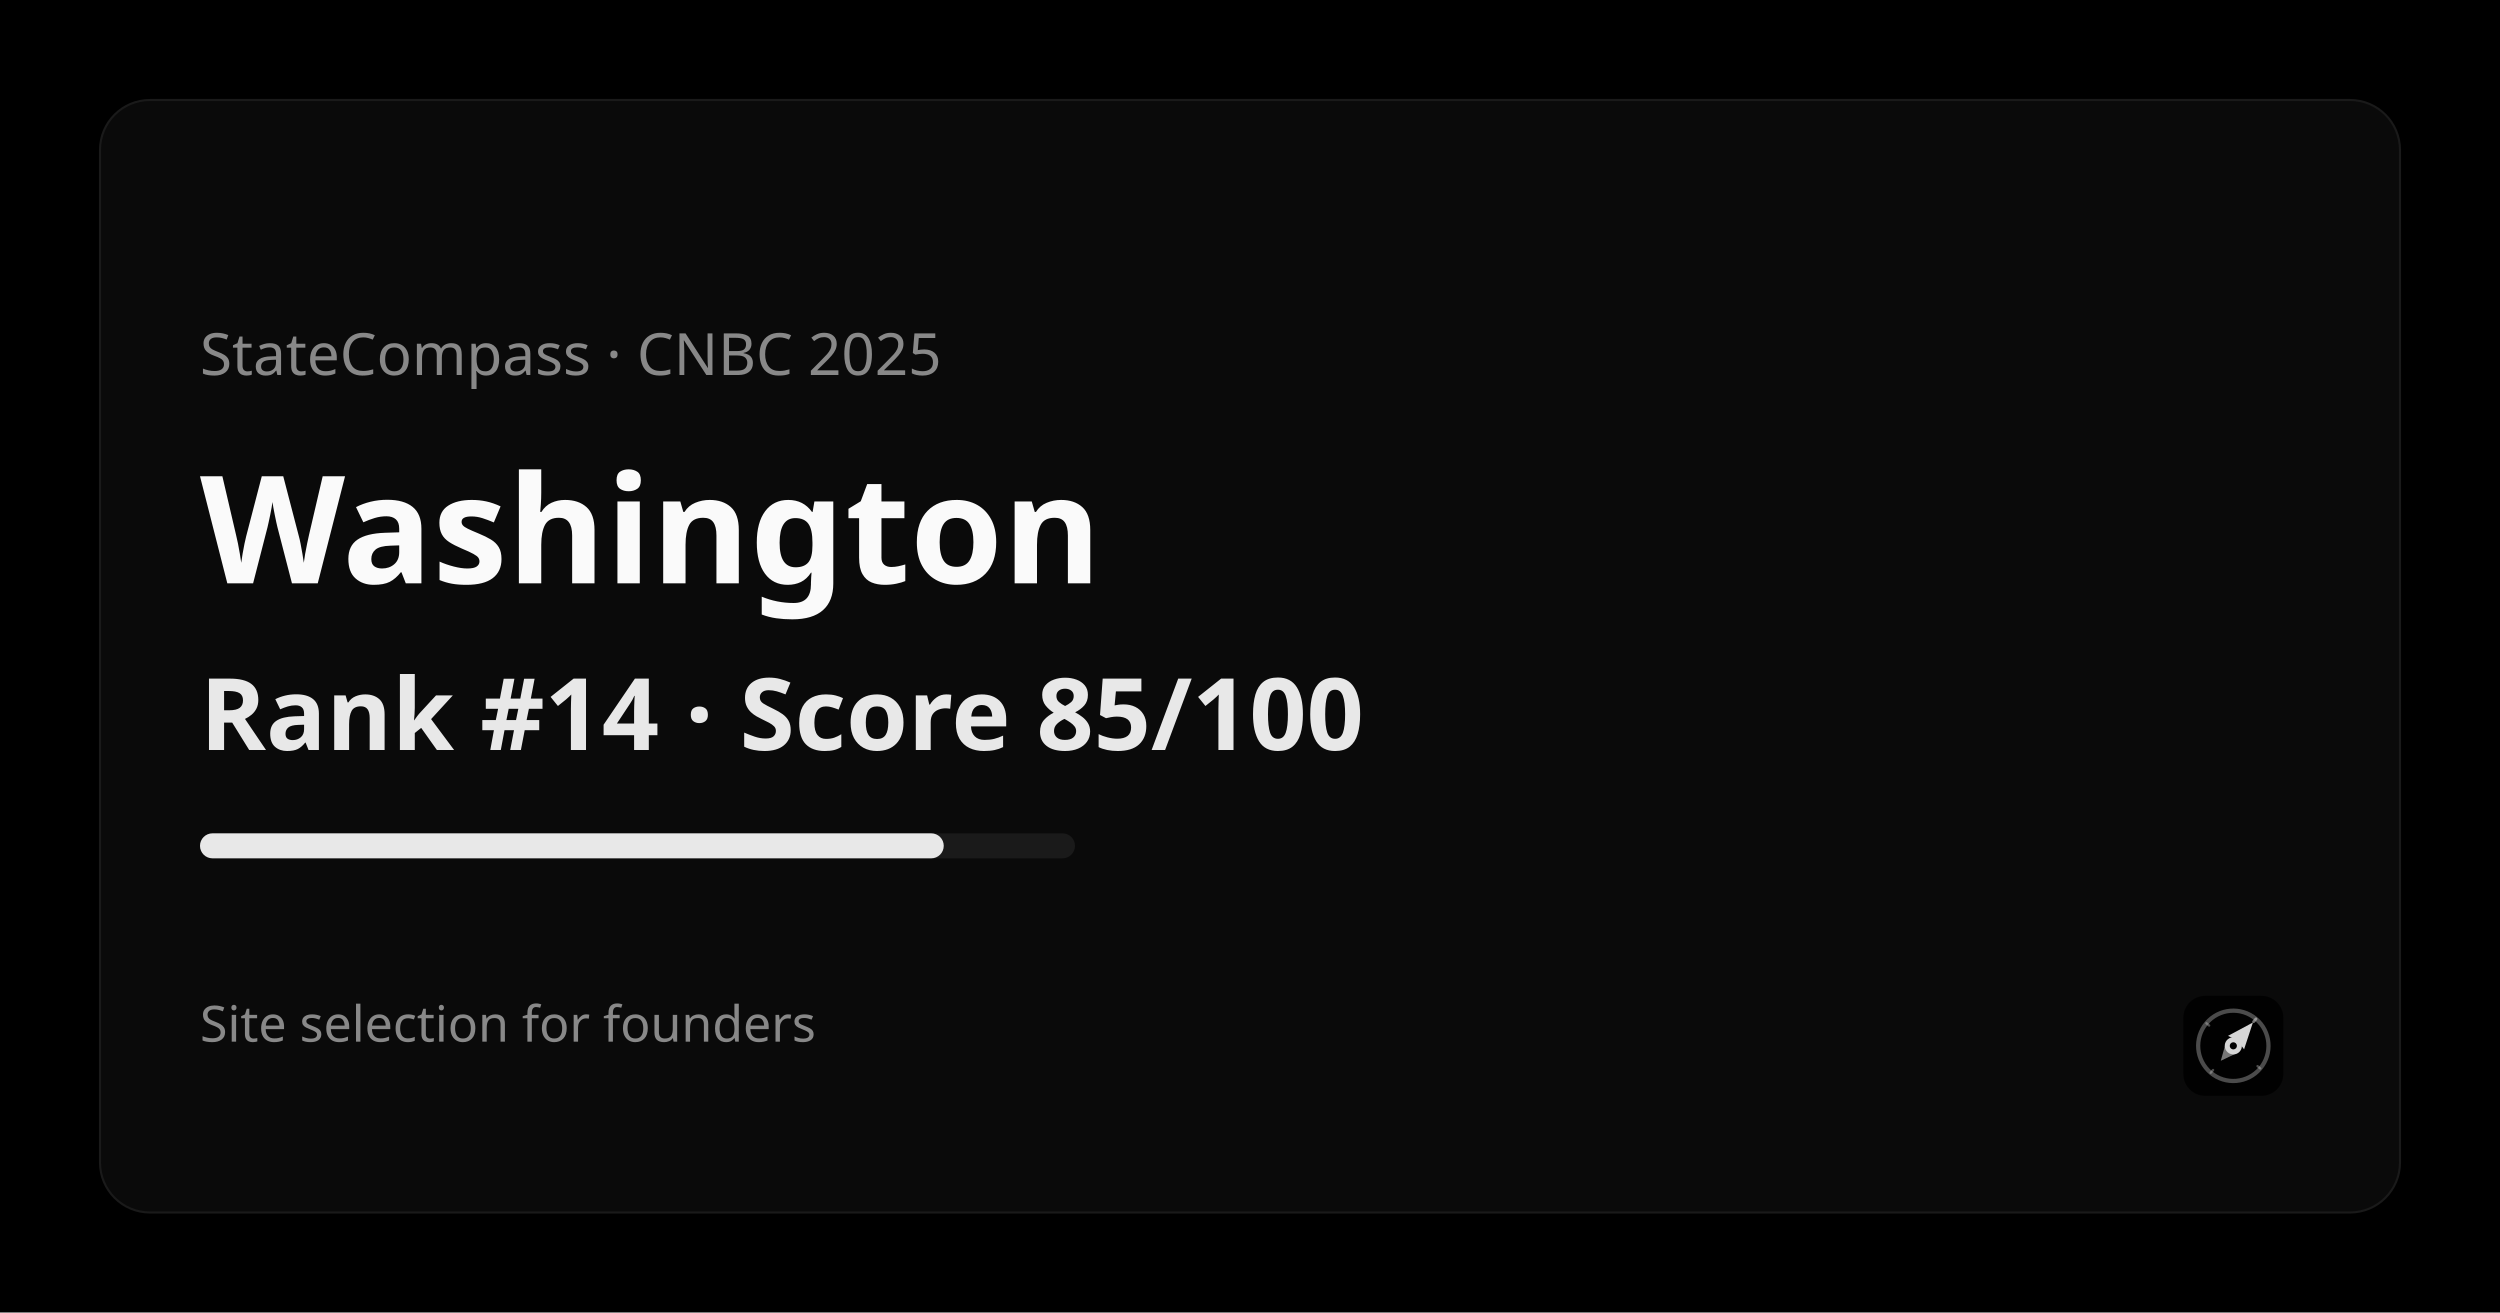
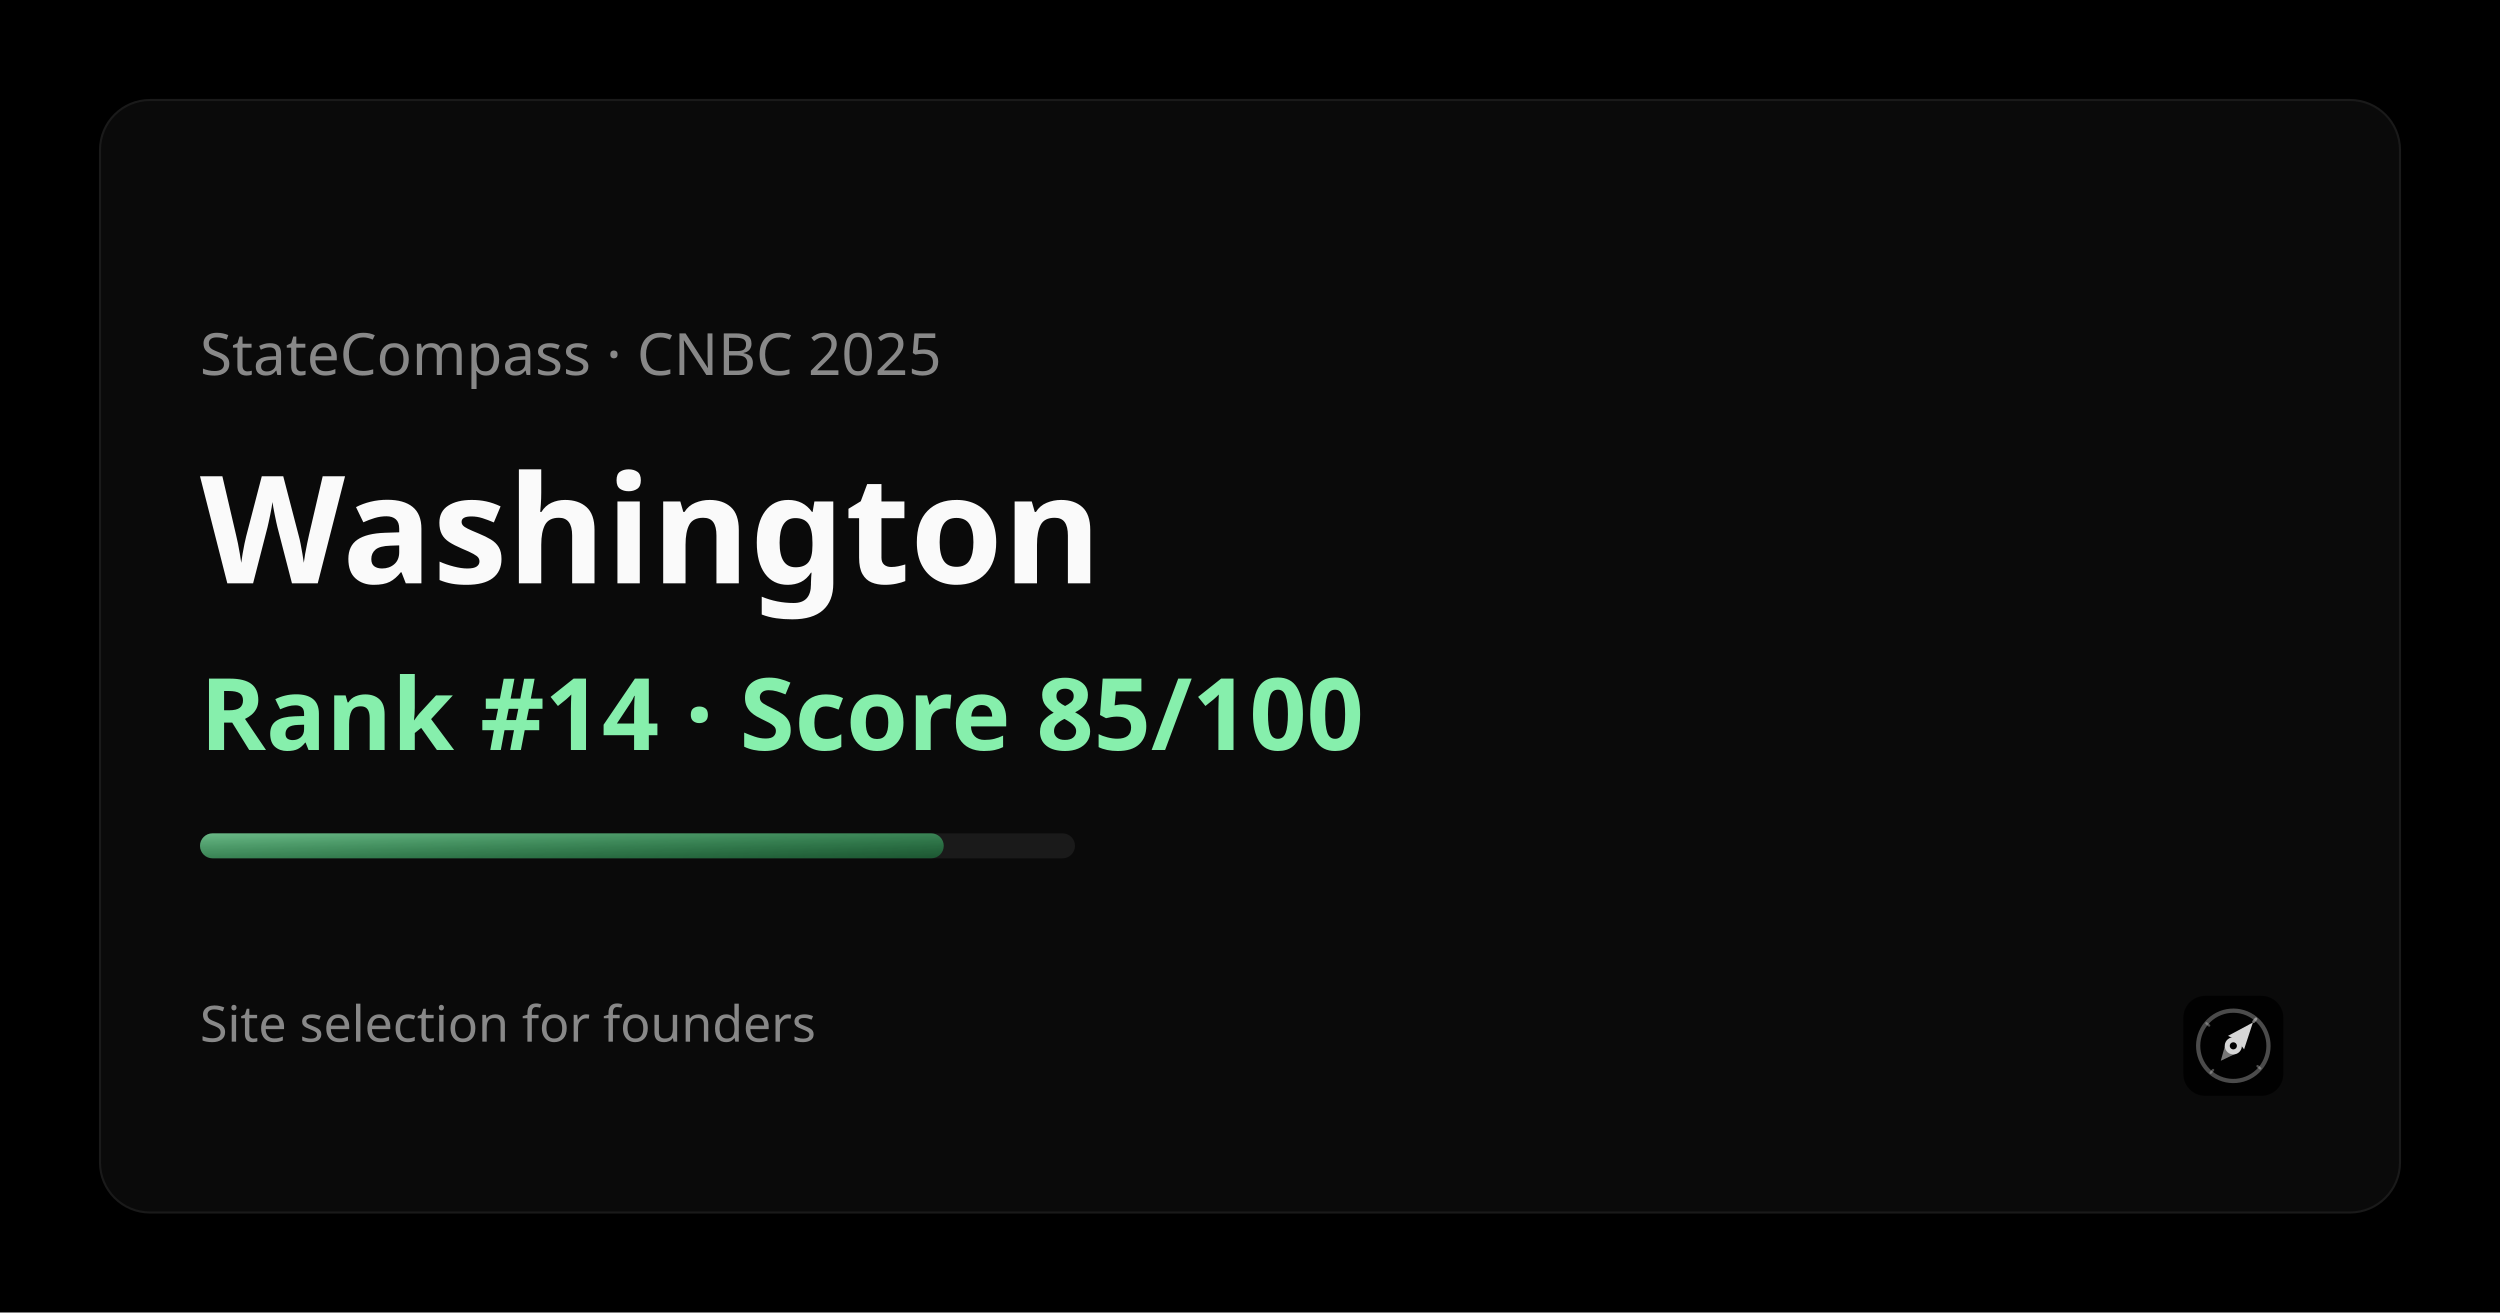
<svg xmlns="http://www.w3.org/2000/svg" width="1200" height="630" viewBox="0 0 1200 630">
+   <defs>
+     <linearGradient id="og-tier-green" x1="0%" y1="0%" x2="100%" y2="100%">
+       <stop offset="0%" stop-color="#86efac" stop-opacity="0.75" />
+       <stop offset="100%" stop-color="#22c55e" stop-opacity="0.35" />
+     </linearGradient>
+   </defs>
  <rect width="1200" height="630" fill="#000000" />
  <rect x="48" y="48" width="1104" height="534" rx="24" fill="#0a0a0a" stroke="#1a1a1a" />
  <text x="96" y="180" fill="#888888" font-family="system-ui,sans-serif" font-size="28">StateCompass · CNBC 2025</text>
  <text x="96" y="280" fill="#fafafa" font-family="system-ui,sans-serif" font-size="72" font-weight="700">Washington</text>
-   <text x="96" y="360" fill="#e8e8e8" font-family="system-ui,sans-serif" font-size="48" font-weight="600">Rank #14 · Score 85/100</text>
+   <text x="96" y="360" fill="#86efac" font-family="system-ui,sans-serif" font-size="48" font-weight="600">Rank #14 · Score 85/100</text>
  <rect x="96" y="400" width="420" height="12" rx="6" fill="#1a1a1a" />
-   <rect x="96" y="400" width="357" height="12" rx="6" fill="#e8e8e8" />
+   <rect x="96" y="400" width="357" height="12" rx="6" fill="url(#og-tier-green)" />
  <text x="96" y="500" fill="#888888" font-family="system-ui,sans-serif" font-size="24">Site selection for founders</text>
  <g transform="translate(1104, 534)" opacity="0.85">
    <g transform="translate(-56, -56)">
      <rect width="48" height="48" rx="10.5" fill="#000000" />
      <g transform="translate(24.00,24.00) rotate(40)">
        <circle cx="0" cy="0" r="16.88" fill="none" stroke="#fafafa" stroke-width="2.03" opacity="0.35" />
        <line x1="0" y1="-16.88" x2="0" y2="-15.15" stroke="#fafafa" stroke-width="1.35" stroke-linecap="round" opacity="0.55" />
        <line x1="16.88" y1="0" x2="15.15" y2="0" stroke="#fafafa" stroke-width="1.12" stroke-linecap="round" opacity="0.35" />
        <line x1="0" y1="16.88" x2="0" y2="15.15" stroke="#fafafa" stroke-width="1.12" stroke-linecap="round" opacity="0.35" />
        <line x1="-16.88" y1="0" x2="-15.15" y2="0" stroke="#fafafa" stroke-width="1.12" stroke-linecap="round" opacity="0.35" />
        <path d="M 0,-14.62 L -5.03,-2.03 L 0,-3.22 L 5.03,-2.03 Z" fill="#fafafa" />
        <path d="M 0,9.38 L -3.53,1.58 L 0,0.22 L 3.53,1.58 Z" fill="#8a8a8a" />
        <circle cx="0" cy="0" r="4.12" fill="#fafafa" />
        <circle cx="0" cy="0" r="1.72" fill="#000000" />
      </g>
    </g>
  </g>
</svg>
